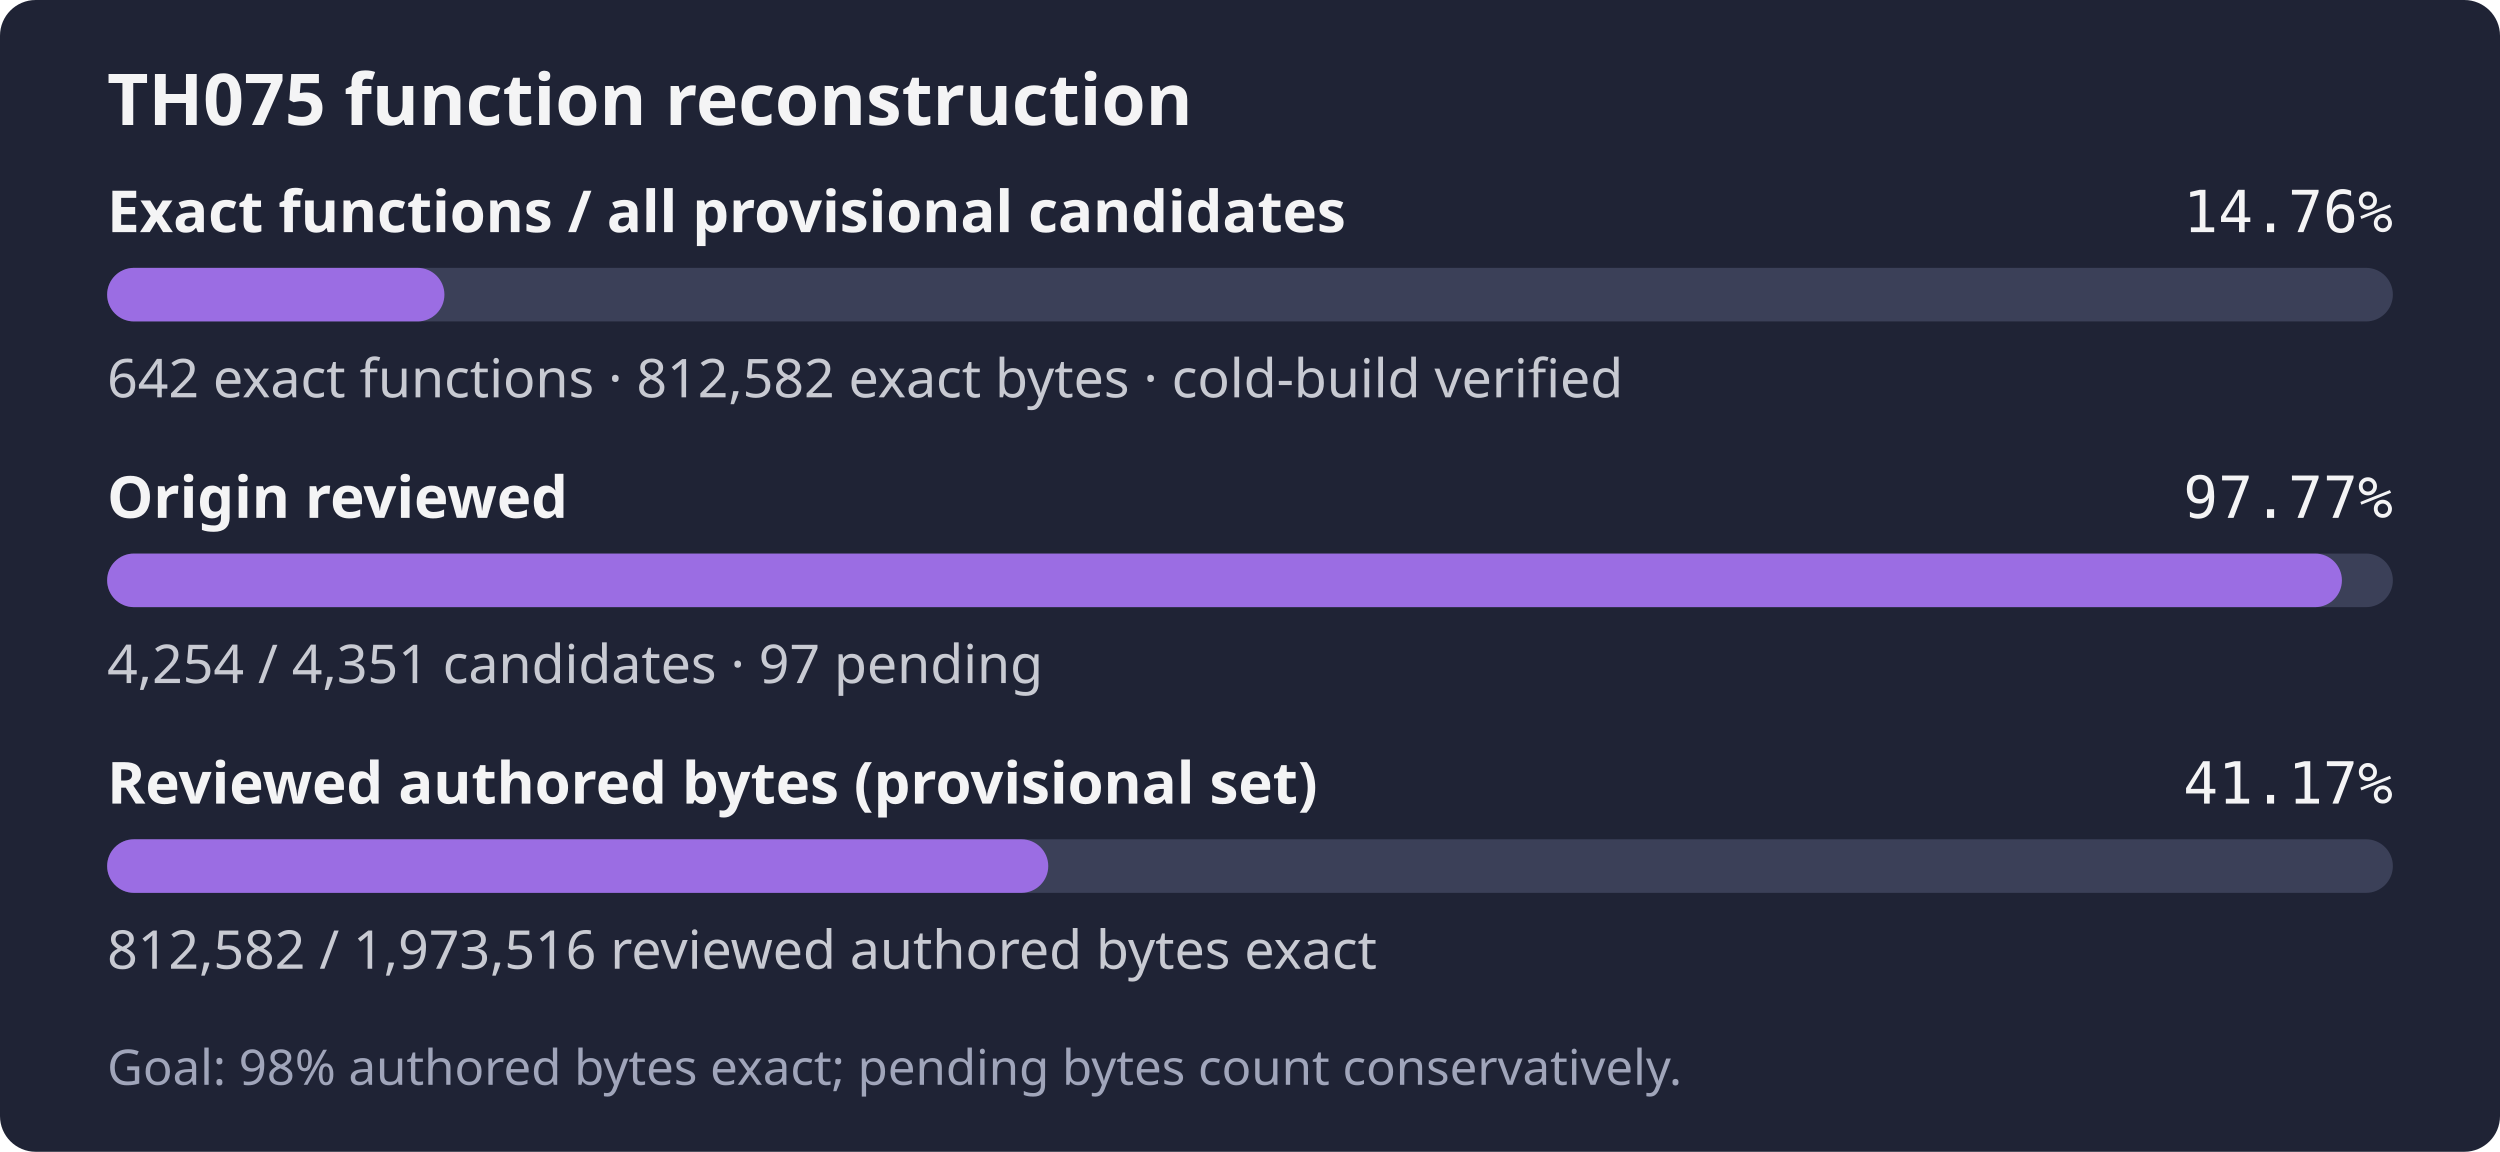
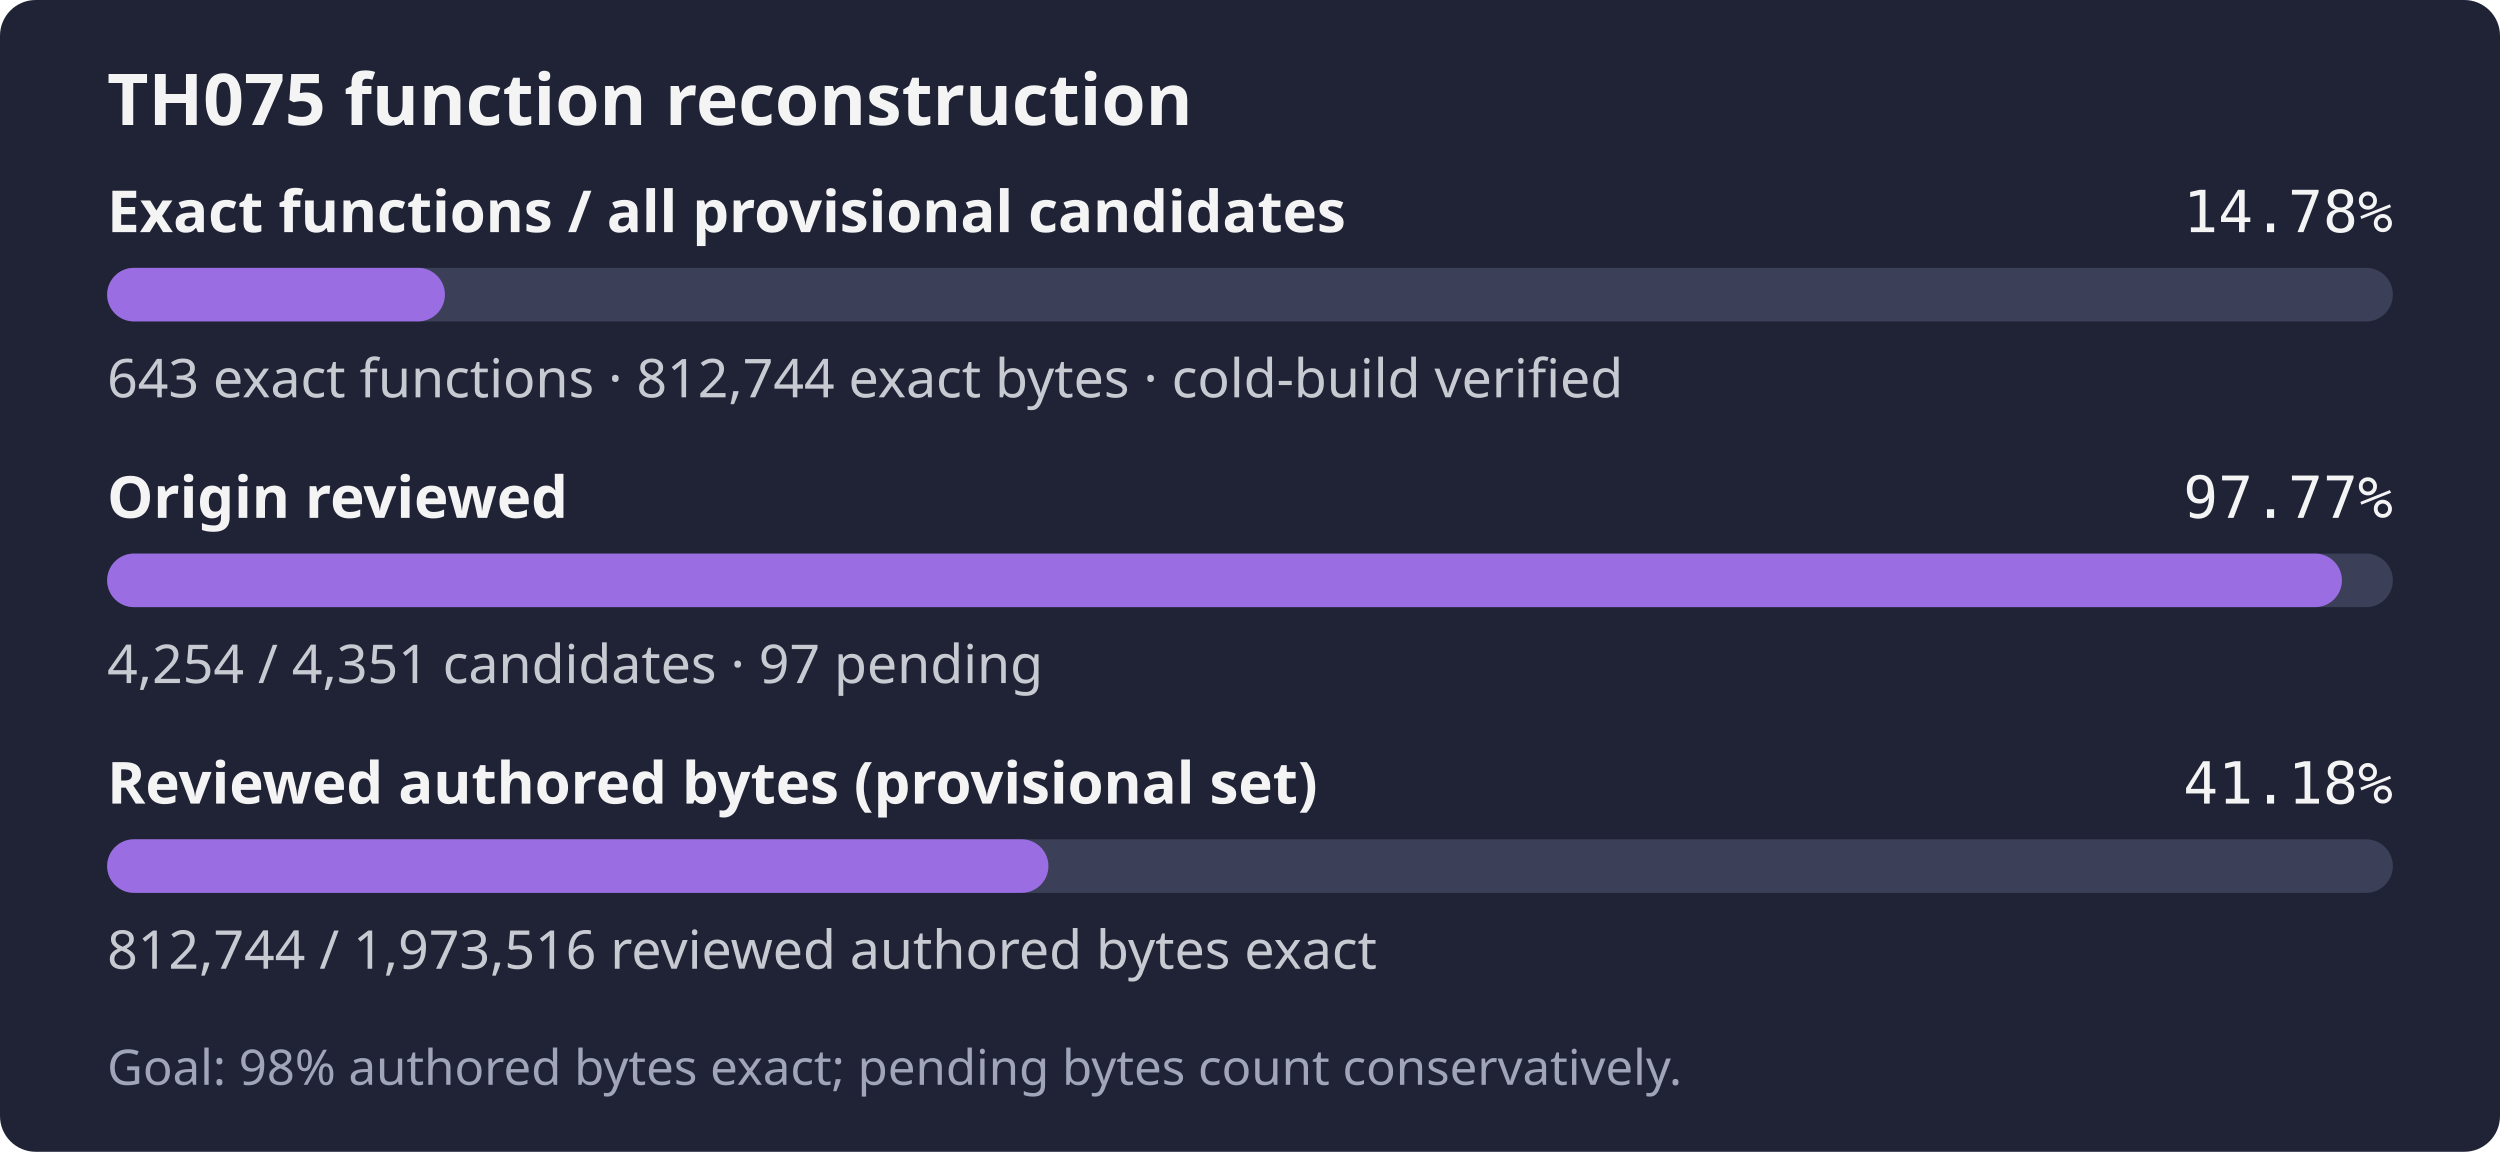
- <svg xmlns="http://www.w3.org/2000/svg" width="560" height="258" role="img" aria-label="TH075: 642 exact functions, 812,582 exact bytes; 4,254 of 4,351 candidates reviewed; Goal: 98% authored bytes exact; pending bytes count conservatively.">
+ <svg xmlns="http://www.w3.org/2000/svg" width="560" height="258" role="img" aria-label="TH075: 643 exact functions, 812,744 exact bytes; 4,254 of 4,351 candidates reviewed; Goal: 98% authored bytes exact; pending bytes count conservatively.">
  <rect width="560" height="258" rx="8" fill="#1f2335" />
  <text x="24" y="28" fill="#f4f4f5" font-family="sans-serif" font-size="16" font-weight="600">TH075 function reconstruction</text>
  <text x="24" y="52" fill="#f4f4f5" font-family="sans-serif" font-size="13" font-weight="600">Exact functions / all provisional candidates</text>
-   <text x="536" y="52" fill="#f4f4f5" text-anchor="end" font-family="monospace" font-size="13">14.76%</text>
+   <text x="536" y="52" fill="#f4f4f5" text-anchor="end" font-family="monospace" font-size="13">14.78%</text>
  <rect x="24" y="60" width="512" height="12" rx="6" fill="#3b4058" />
-   <rect x="24" y="60" width="75.55" height="12" rx="6" fill="#9b6de3" />
-   <text x="24" y="89" fill="#c8cad2" font-family="sans-serif" font-size="12">642 exact functions · 812,582 exact bytes · cold-build verified</text>
+   <rect x="24" y="60" width="75.66" height="12" rx="6" fill="#9b6de3" />
+   <text x="24" y="89" fill="#c8cad2" font-family="sans-serif" font-size="12">643 exact functions · 812,744 exact bytes · cold-build verified</text>
  <text x="24" y="116" fill="#f4f4f5" font-family="sans-serif" font-size="13" font-weight="600">Origin reviewed</text>
  <text x="536" y="116" fill="#f4f4f5" text-anchor="end" font-family="monospace" font-size="13">97.77%</text>
  <rect x="24" y="124" width="512" height="12" rx="6" fill="#3b4058" />
  <rect x="24" y="124" width="500.59" height="12" rx="6" fill="#9b6de3" />
  <text x="24" y="153" fill="#c8cad2" font-family="sans-serif" font-size="12">4,254 / 4,351 candidates · 97 pending</text>
  <text x="24" y="180" fill="#f4f4f5" font-family="sans-serif" font-size="13" font-weight="600">Reviewed authored bytes (provisional set)</text>
-   <text x="536" y="180" fill="#f4f4f5" text-anchor="end" font-family="monospace" font-size="13">41.17%</text>
+   <text x="536" y="180" fill="#f4f4f5" text-anchor="end" font-family="monospace" font-size="13">41.18%</text>
  <rect x="24" y="188" width="512" height="12" rx="6" fill="#3b4058" />
-   <rect x="24" y="188" width="210.81" height="12" rx="6" fill="#9b6de3" />
-   <text x="24" y="217" fill="#c8cad2" font-family="sans-serif" font-size="12">812,582 / 1,973,516 reviewed authored bytes exact</text>
+   <rect x="24" y="188" width="210.85" height="12" rx="6" fill="#9b6de3" />
+   <text x="24" y="217" fill="#c8cad2" font-family="sans-serif" font-size="12">812,744 / 1,973,516 reviewed authored bytes exact</text>
  <text x="24" y="243" fill="#a0a5ba" font-family="sans-serif" font-size="11">Goal: 98% authored bytes exact; pending bytes count conservatively.</text>
</svg>
